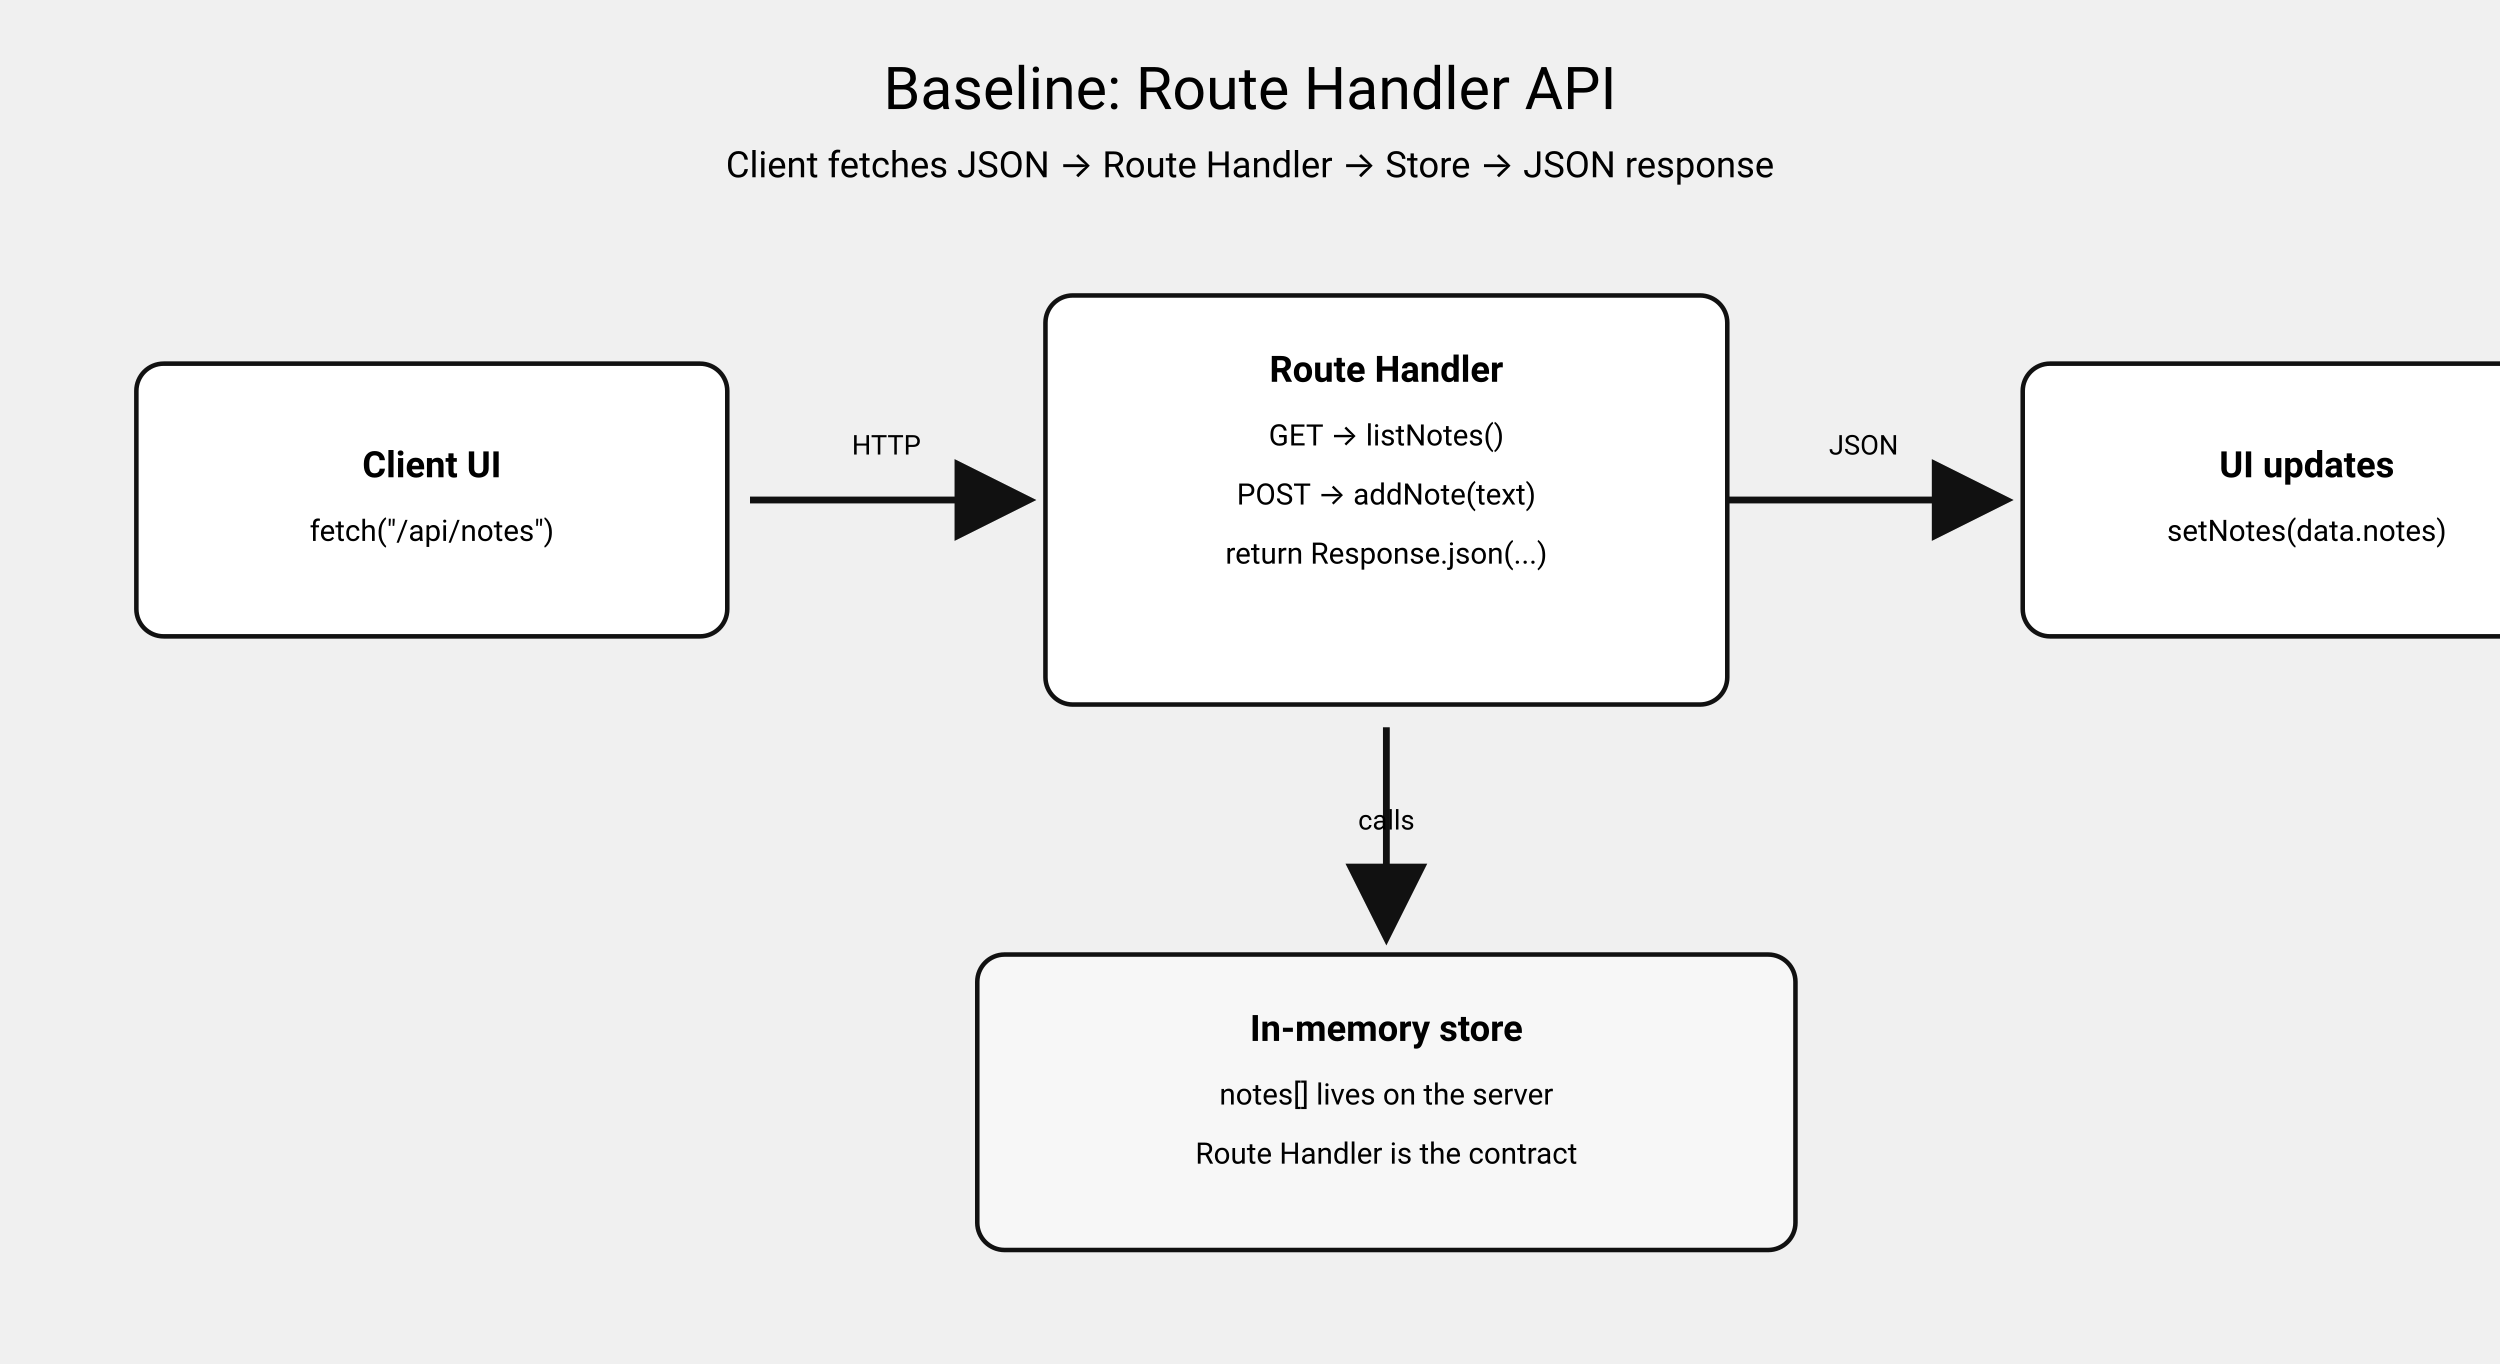
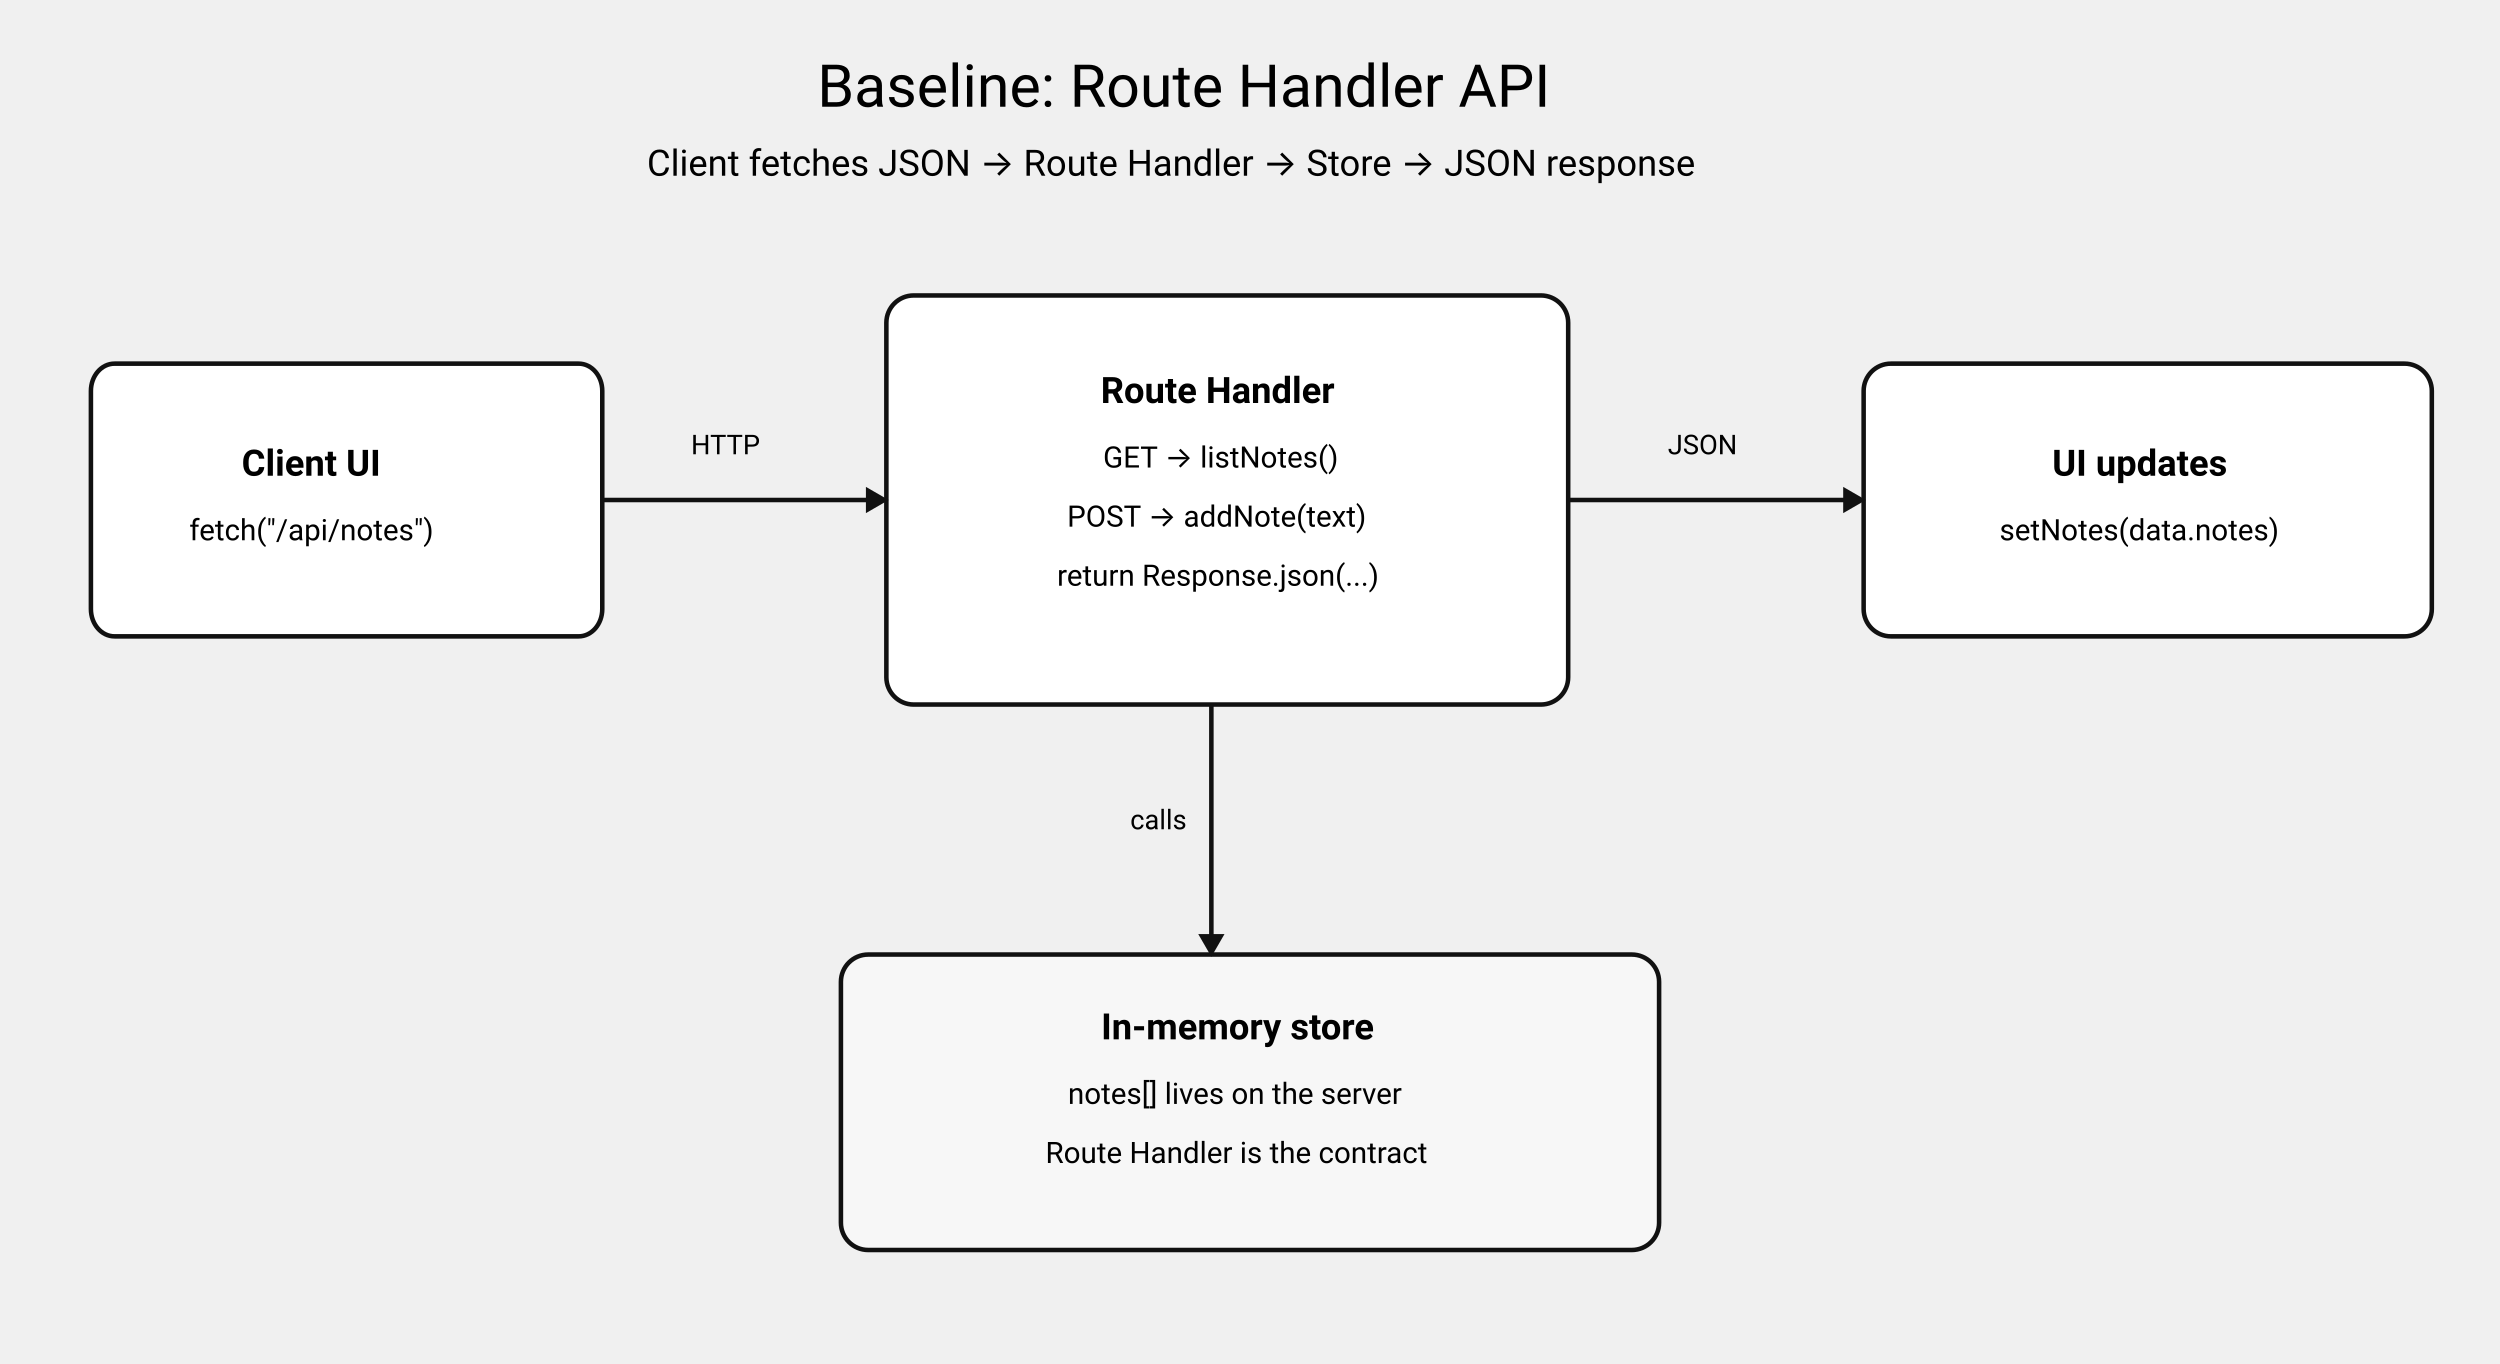
- <svg xmlns="http://www.w3.org/2000/svg" width="1100" height="600" viewBox="0 0 1100 600">
-   <defs>
-     <marker id="arrow" markerWidth="12" markerHeight="12" refX="10" refY="6" orient="auto">
-       <path d="M0,0 L12,6 L0,12 Z" fill="#111" />
-     </marker>
-   </defs>
-   <text x="550" y="48" text-anchor="middle" font-size="26" font-family="ui-sans-serif, system-ui, -apple-system, Segoe UI, Roboto">
-     Baseline: Route Handler API
+ <svg xmlns="http://www.w3.org/2000/svg" width="1100" height="600" viewBox="0 0 1100 600" fill="none">
+   <text fill="black" style="white-space: pre" xml:space="preserve" font-family="ui-sans-serif, system-ui, -apple-system, Segoe UI, Roboto" font-size="26" letter-spacing="0em">
+     <tspan x="359.616" y="46.955">Baseline: Route Handler API </tspan>
  </text>
-   <text x="550" y="78" text-anchor="middle" font-size="16" font-family="ui-sans-serif, system-ui, -apple-system, Segoe UI, Roboto">
-     Client fetches JSON → Route Handler → Store → JSON response
+   <text fill="black" style="white-space: pre" xml:space="preserve" font-family="ui-sans-serif, system-ui, -apple-system, Segoe UI, Roboto" font-size="16" letter-spacing="0em">
+     <tspan x="284.672" y="77.318">Client fetches JSON → Route Handler → Store → JSON response </tspan>
  </text>
-   <rect x="60" y="160" width="260" height="120" rx="12" fill="#fff" stroke="#111" stroke-width="2" />
-   <text x="190" y="210" text-anchor="middle" font-size="16" font-weight="700" font-family="ui-sans-serif, system-ui, -apple-system, Segoe UI, Roboto">Client UI</text>
-   <text x="190" y="238" text-anchor="middle" font-size="13" font-family="ui-sans-serif, system-ui, -apple-system, Segoe UI, Roboto">fetch("/api/notes")</text>
-   <line x1="330" y1="220" x2="450" y2="220" stroke="#111" stroke-width="3" marker-end="url(#arrow)" />
-   <text x="390" y="200" text-anchor="middle" font-size="12" font-family="ui-sans-serif, system-ui, -apple-system, Segoe UI, Roboto">HTTP</text>
-   <rect x="460" y="130" width="300" height="180" rx="12" fill="#fff" stroke="#111" stroke-width="2" />
-   <text x="610" y="168" text-anchor="middle" font-size="16" font-weight="700" font-family="ui-sans-serif, system-ui, -apple-system, Segoe UI, Roboto">Route Handler</text>
-   <text x="610" y="196" text-anchor="middle" font-size="13" font-family="ui-sans-serif, system-ui, -apple-system, Segoe UI, Roboto">GET → listNotes()</text>
-   <text x="610" y="222" text-anchor="middle" font-size="13" font-family="ui-sans-serif, system-ui, -apple-system, Segoe UI, Roboto">POST → addNote(text)</text>
-   <text x="610" y="248" text-anchor="middle" font-size="13" font-family="ui-sans-serif, system-ui, -apple-system, Segoe UI, Roboto">return Response.json(...)</text>
-   <line x1="610" y1="320" x2="610" y2="410" stroke="#111" stroke-width="3" marker-end="url(#arrow)" />
-   <text x="610" y="365" text-anchor="middle" font-size="12" font-family="ui-sans-serif, system-ui, -apple-system, Segoe UI, Roboto">calls</text>
-   <rect x="430" y="420" width="360" height="130" rx="12" fill="#f7f7f7" stroke="#111" stroke-width="2" />
-   <text x="610" y="458" text-anchor="middle" font-size="16" font-weight="700" font-family="ui-sans-serif, system-ui, -apple-system, Segoe UI, Roboto">In-memory store</text>
-   <text x="610" y="486" text-anchor="middle" font-size="13" font-family="ui-sans-serif, system-ui, -apple-system, Segoe UI, Roboto">notes[] lives on the server</text>
-   <text x="610" y="512" text-anchor="middle" font-size="13" font-family="ui-sans-serif, system-ui, -apple-system, Segoe UI, Roboto">Route Handler is the contract</text>
-   <line x1="760" y1="220" x2="880" y2="220" stroke="#111" stroke-width="3" marker-end="url(#arrow)" />
-   <text x="820" y="200" text-anchor="middle" font-size="12" font-family="ui-sans-serif, system-ui, -apple-system, Segoe UI, Roboto">JSON</text>
-   <rect x="890" y="160" width="250" height="120" rx="12" fill="#fff" stroke="#111" stroke-width="2" />
-   <text x="1015" y="210" text-anchor="middle" font-size="16" font-weight="700" font-family="ui-sans-serif, system-ui, -apple-system, Segoe UI, Roboto">UI updates</text>
-   <text x="1015" y="238" text-anchor="middle" font-size="13" font-family="ui-sans-serif, system-ui, -apple-system, Segoe UI, Roboto">setNotes(data.notes)</text>
+   <path d="M254.615 160H50.385C44.649 160 40 165.373 40 172V268C40 274.627 44.649 280 50.385 280H254.615C260.351 280 265 274.627 265 268V172C265 165.373 260.351 160 254.615 160Z" fill="white" stroke="#111111" stroke-width="2" />
+   <text fill="black" style="white-space: pre" xml:space="preserve" font-family="ui-sans-serif, system-ui, -apple-system, Segoe UI, Roboto" font-size="16" font-weight="bold" letter-spacing="0em">
+     <tspan x="106.328" y="209.318">Client UI</tspan>
+   </text>
+   <text fill="black" style="white-space: pre" xml:space="preserve" font-family="ui-sans-serif, system-ui, -apple-system, Segoe UI, Roboto" font-size="13" letter-spacing="0em">
+     <tspan x="83.29" y="237.727">fetch("/api/notes")</tspan>
+   </text>
+   <text fill="black" style="white-space: pre" xml:space="preserve" font-family="ui-sans-serif, system-ui, -apple-system, Segoe UI, Roboto" font-size="12" letter-spacing="0em">
+     <tspan x="304.051" y="199.864">HTTP</tspan>
+   </text>
+   <path d="M678 130H402C395.373 130 390 135.373 390 142V298C390 304.627 395.373 310 402 310H678C684.627 310 690 304.627 690 298V142C690 135.373 684.627 130 678 130Z" fill="white" stroke="#111111" stroke-width="2" />
+   <text fill="black" style="white-space: pre" xml:space="preserve" font-family="ui-sans-serif, system-ui, -apple-system, Segoe UI, Roboto" font-size="16" font-weight="bold" letter-spacing="0em">
+     <tspan x="484.336" y="177.318">Route Handler</tspan>
+   </text>
+   <text fill="black" style="white-space: pre" xml:space="preserve" font-family="ui-sans-serif, system-ui, -apple-system, Segoe UI, Roboto" font-size="13" letter-spacing="0em">
+     <tspan x="485.353" y="205.727">GET → listNotes()</tspan>
+   </text>
+   <text fill="black" style="white-space: pre" xml:space="preserve" font-family="ui-sans-serif, system-ui, -apple-system, Segoe UI, Roboto" font-size="13" letter-spacing="0em">
+     <tspan x="469.541" y="231.727">POST → addNote(text)</tspan>
+   </text>
+   <text fill="black" style="white-space: pre" xml:space="preserve" font-family="ui-sans-serif, system-ui, -apple-system, Segoe UI, Roboto" font-size="13" letter-spacing="0em">
+     <tspan x="465.11" y="257.727">return Response.json(...)</tspan>
+   </text>
+   <text fill="black" style="white-space: pre" xml:space="preserve" font-family="ui-sans-serif, system-ui, -apple-system, Segoe UI, Roboto" font-size="12" letter-spacing="0em">
+     <tspan x="497.285" y="364.864">calls</tspan>
+   </text>
+   <path d="M718 420H382C375.373 420 370 425.373 370 432V538C370 544.627 375.373 550 382 550H718C724.627 550 730 544.627 730 538V432C730 425.373 724.627 420 718 420Z" fill="#F7F7F7" stroke="#111111" stroke-width="2" />
+   <text fill="black" style="white-space: pre" xml:space="preserve" font-family="ui-sans-serif, system-ui, -apple-system, Segoe UI, Roboto" font-size="16" font-weight="bold" letter-spacing="0em">
+     <tspan x="484.492" y="457.318">In-memory store</tspan>
+   </text>
+   <text fill="black" style="white-space: pre" xml:space="preserve" font-family="ui-sans-serif, system-ui, -apple-system, Segoe UI, Roboto" font-size="13" letter-spacing="0em">
+     <tspan x="469.899" y="485.727">notes[] lives on the server</tspan>
+   </text>
+   <text fill="black" style="white-space: pre" xml:space="preserve" font-family="ui-sans-serif, system-ui, -apple-system, Segoe UI, Roboto" font-size="13" letter-spacing="0em">
+     <tspan x="460.003" y="511.727">Route Handler is the contract</tspan>
+   </text>
+   <text fill="black" style="white-space: pre" xml:space="preserve" font-family="ui-sans-serif, system-ui, -apple-system, Segoe UI, Roboto" font-size="12" letter-spacing="0em">
+     <tspan x="733.828" y="199.864">JSON</tspan>
+   </text>
+   <path d="M1058 160H832C825.373 160 820 165.373 820 172V268C820 274.627 825.373 280 832 280H1058C1064.63 280 1070 274.627 1070 268V172C1070 165.373 1064.63 160 1058 160Z" fill="white" stroke="#111111" stroke-width="2" />
+   <text fill="black" style="white-space: pre" xml:space="preserve" font-family="ui-sans-serif, system-ui, -apple-system, Segoe UI, Roboto" font-size="16" font-weight="bold" letter-spacing="0em">
+     <tspan x="902.969" y="209.318">UI updates</tspan>
+   </text>
+   <text fill="black" style="white-space: pre" xml:space="preserve" font-family="ui-sans-serif, system-ui, -apple-system, Segoe UI, Roboto" font-size="13" letter-spacing="0em">
+     <tspan x="879.778" y="237.727">setNotes(data.notes)</tspan>
+   </text>
+   <path d="M391 220L381 214.226V225.774L391 220ZM264 220V221H382V220V219H264V220Z" fill="#111111" />
+   <path d="M821 220L811 214.226V225.774L821 220ZM690 220V221H812V220V219H690V220Z" fill="#111111" />
+   <path d="M533 421L538.774 411H527.226L533 421ZM533 310H532V412H533H534V310H533Z" fill="#111111" />
</svg>
